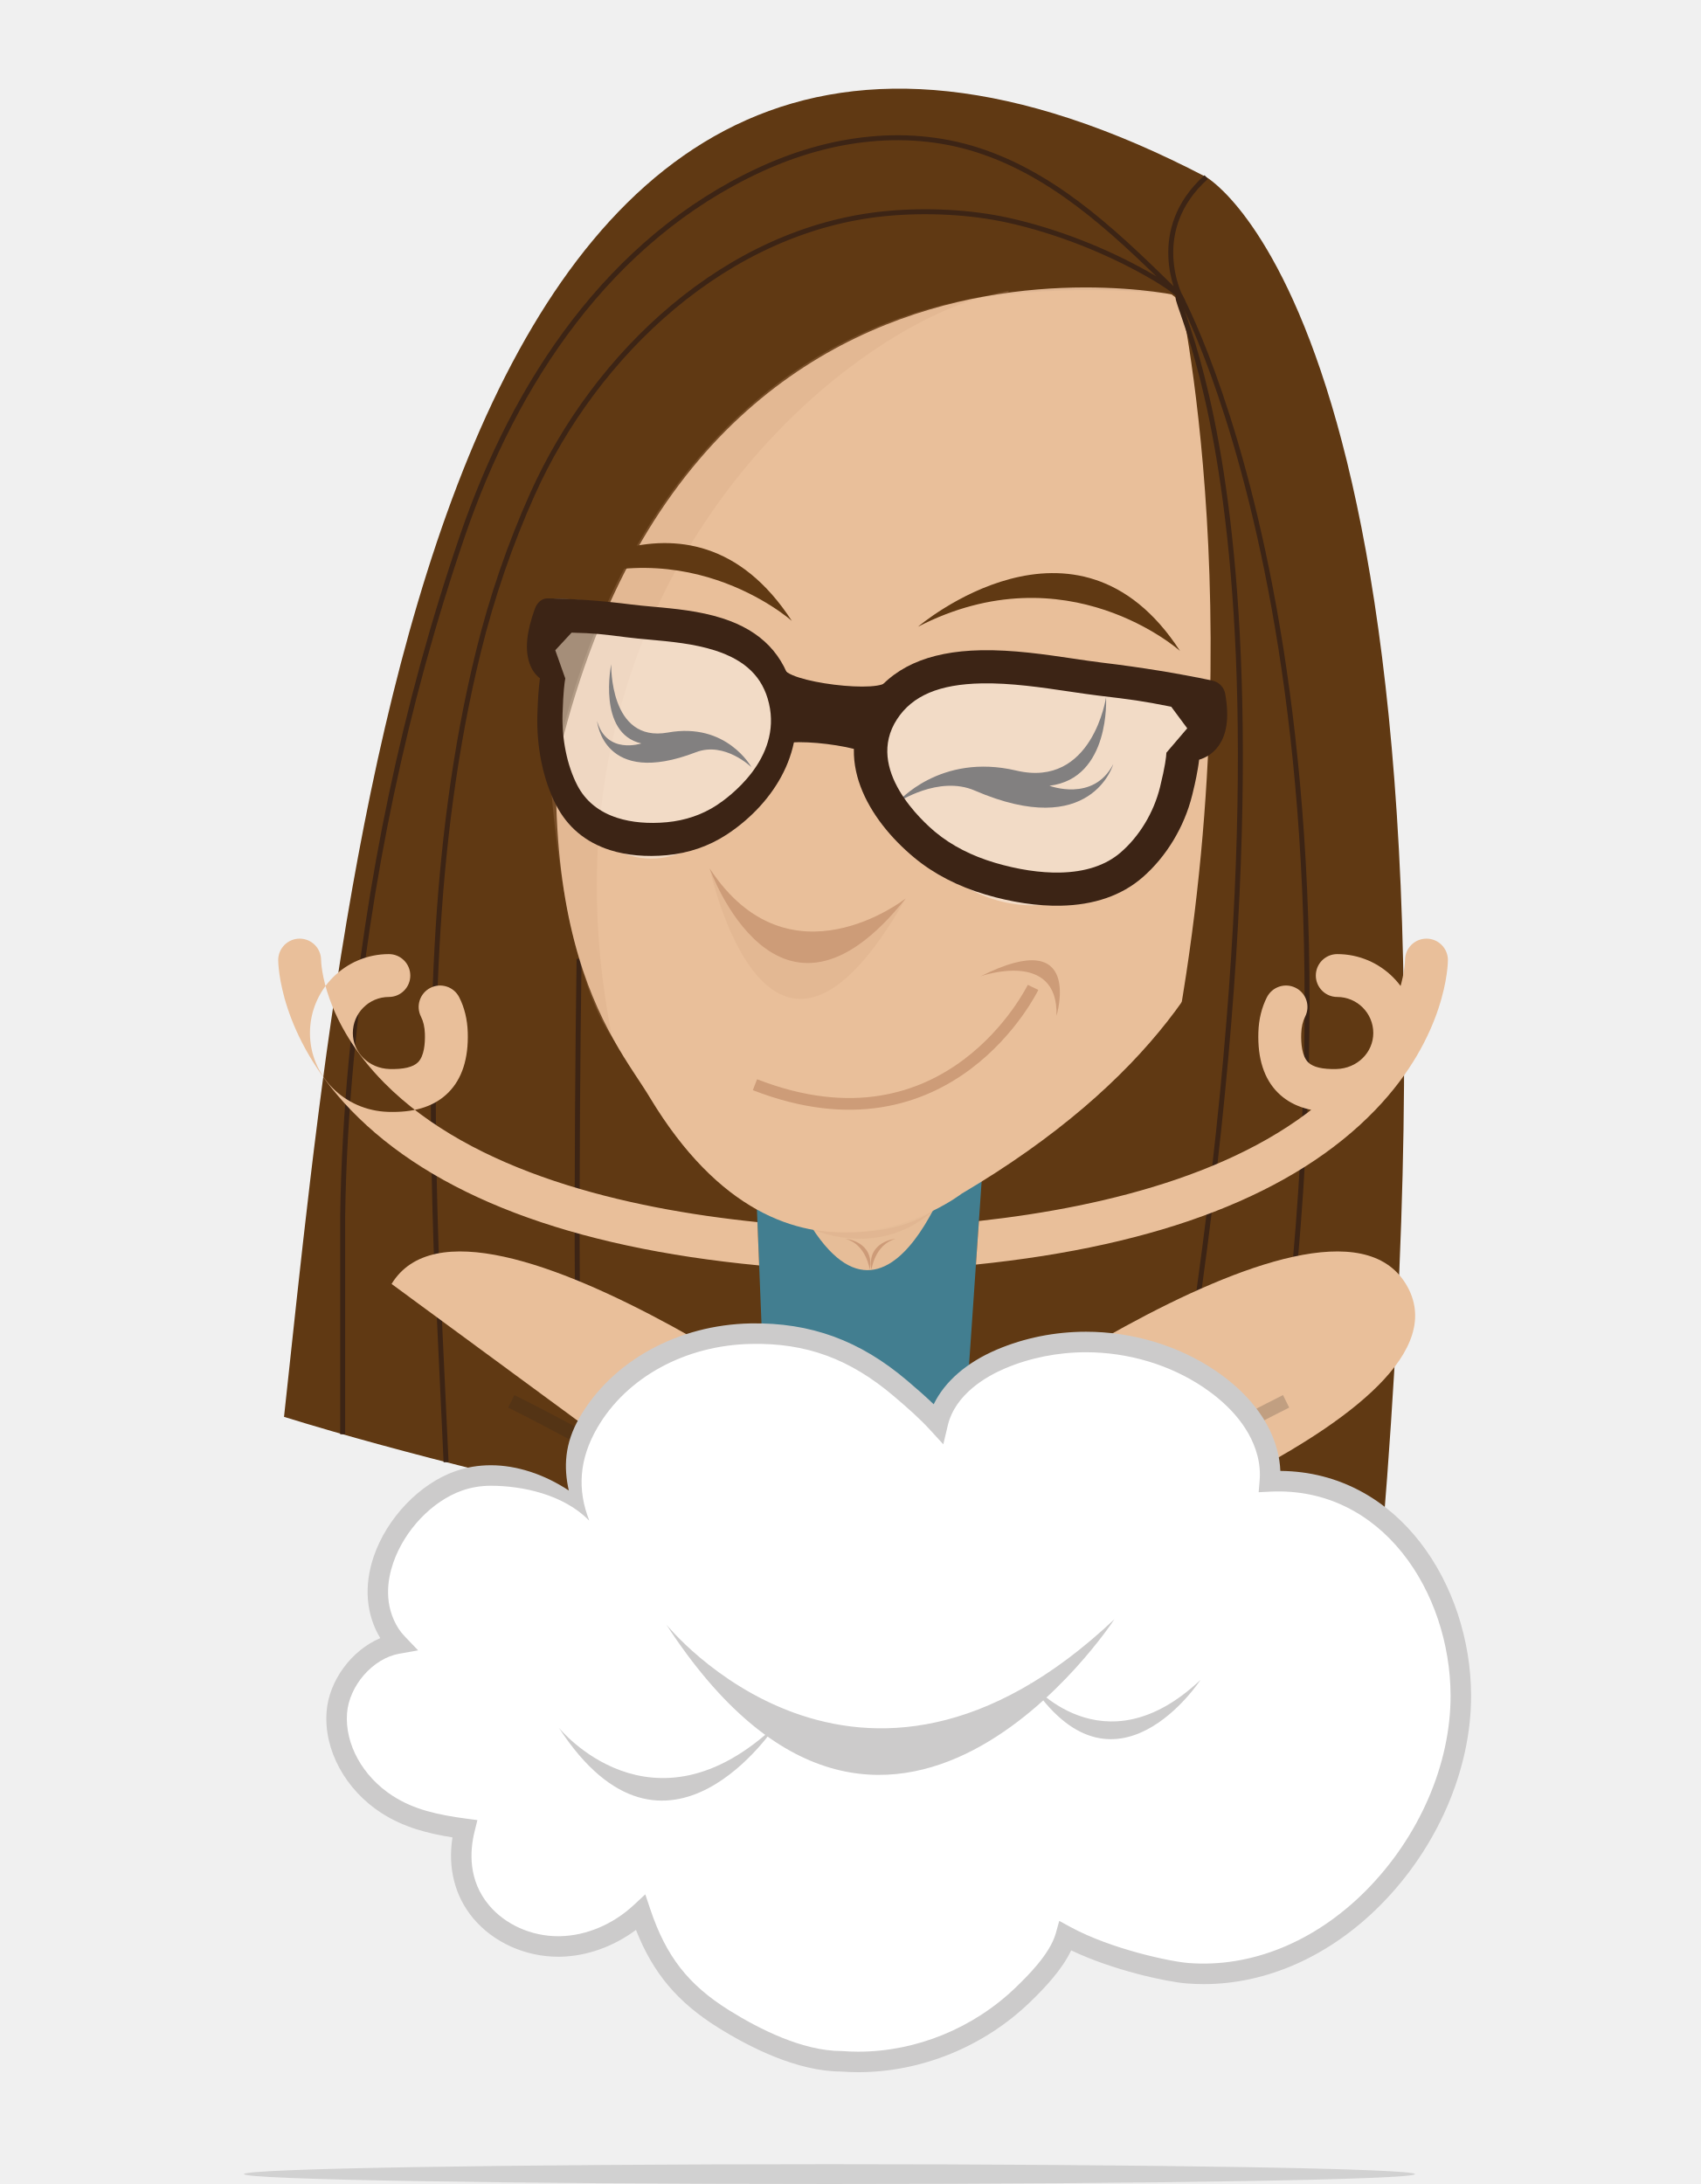
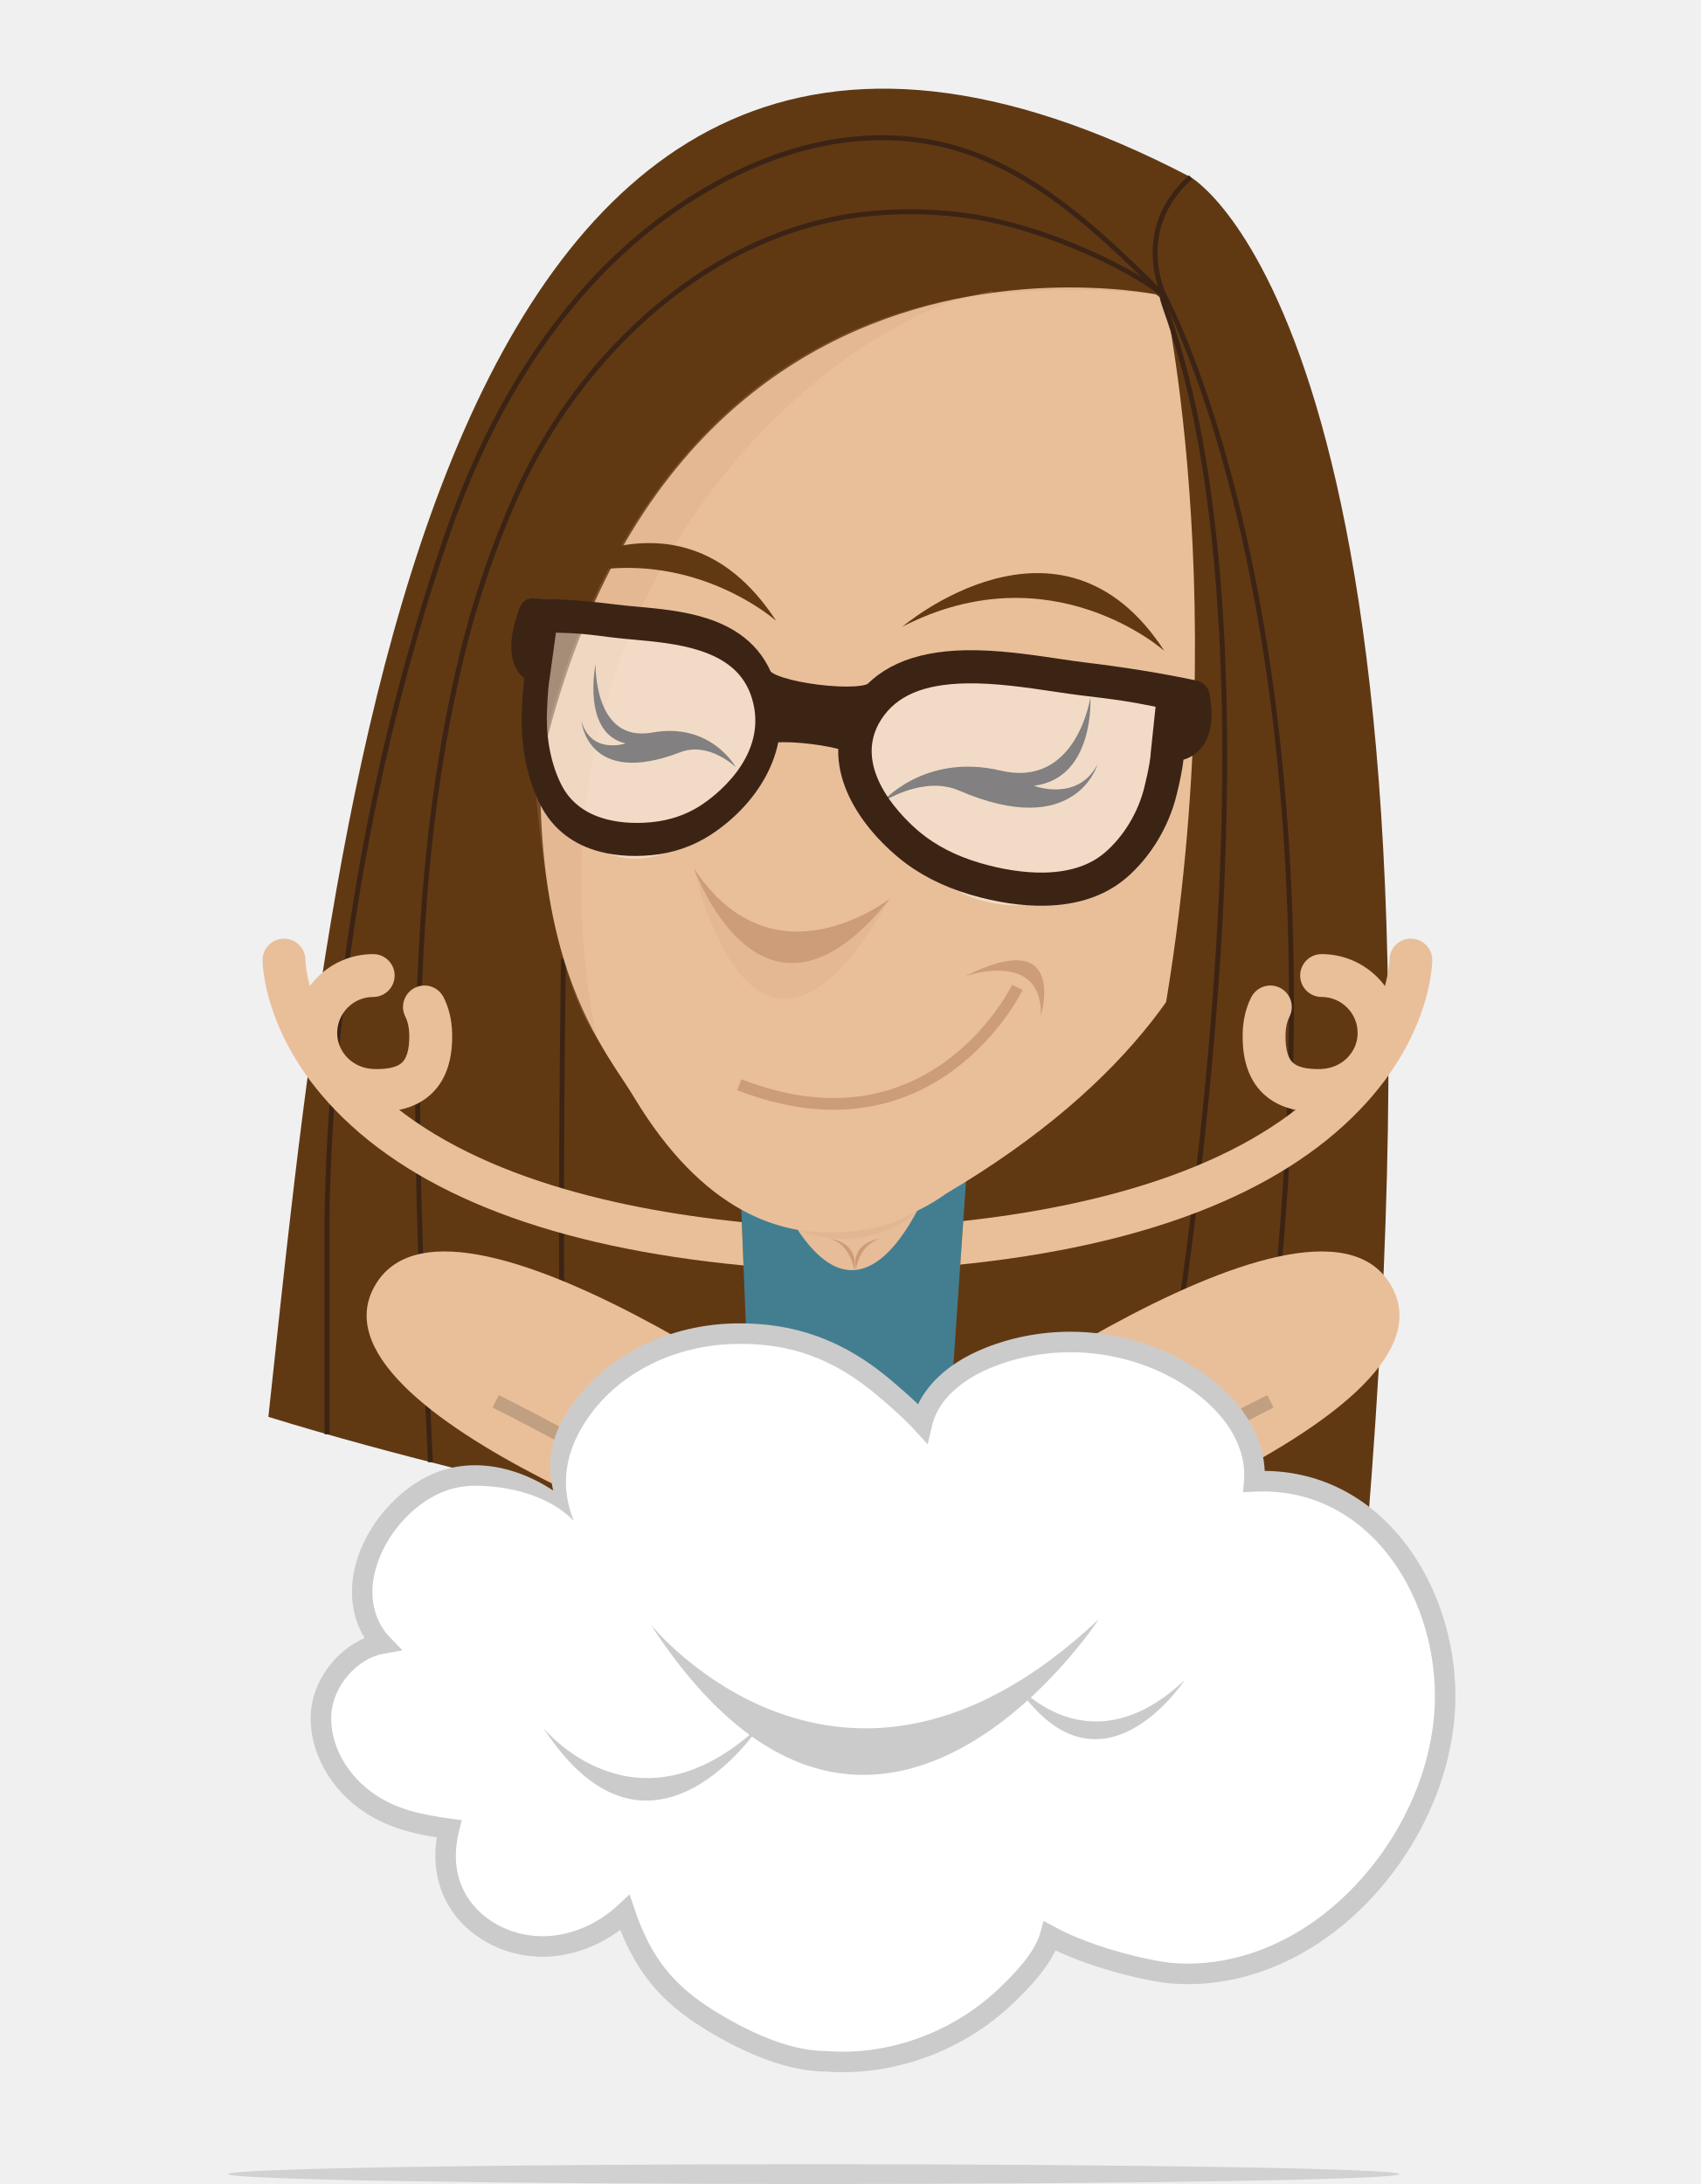
- <svg xmlns="http://www.w3.org/2000/svg" width="325.958" height="418.657" viewBox="0 0 325.958 418.657">
-   <path opacity=".15" fill="#211F1F" d="M158.991 414.862c-61.979 0-112.226.847-112.226 1.897 0 1.047 50.247 1.897 112.226 1.897 61.983 0 112.24-.85 112.24-1.897 0-1.05-50.257-1.897-112.24-1.897z" />
-   <path fill="#603913" d="M248.894 296.746c-29.97 3.233-60.09 2.621-90.024-.815-22.557-3.435-44.739-8.397-66.882-13.995-12.59-3.183-25.152-6.495-37.545-10.335 12.05-111.145 29.35-314.567 176.766-237.657 0 0 52.749 29.644 33.847 259.869-5.387 1.088-10.776 2.081-16.162 2.933z" />
-   <path stroke="#3C2415" stroke-width=".952" stroke-miterlimit="10" d="M112.067 286.806c-2.405-14.203-1.069-102.996-1.069-102.996" fill="none" />
-   <path fill="#427E90" d="M144.287 211.889l2.408 60.099h38.344l4.23-61.702" />
-   <path fill="#E6BD98" d="M182.843 222.659s-14.794 46.251-33.077.89l32.114-.89" />
-   <path fill="#CD9B78" d="M171.633 237.488c.226-.063-5.596.407-4.597 5.949 0 0 .607-4.853 4.597-5.949zM162.126 237.488c-.228-.063 5.593.407 4.594 5.949 0 0-.609-4.853-4.594-5.949z" />
-   <path fill="#E9BF9A" d="M238.772 134.381s18.867 51.139-54.463 94.455c0 0-33.213 25.711-59.807-18.55-6.857-11.413-27.217-32.483-13.018-107.083 0 0 5.044-83.221 89.205-58.428 67.296 19.823 38.083 89.606 38.083 89.606z" />
-   <path opacity=".05" fill="#231F20" d="M226.153 56.719s-63.875-10.536-111.174 33.201l13.766-21.07 24.386-17.464 25.024-6.097h17.239c-.001 0 21.312.385 30.759 11.43z" />
-   <path fill="#603913" d="M226.153 56.719s-70.034-33.885-119.247 44.887l20.565-59.087 49.467-5.661 37.224-6.009 11.991 25.87z" />
-   <path opacity=".2" fill="#CD9C78" d="M178.794 232.116s-8.639 9.021-22.885 3.637c0 0 13.737 2.436 22.885-3.637z" />
-   <path fill="#603913" d="M214.755 243.769l-.473.134c-1.45 4.66-3.004 9.347-4.68 14.056l19.88-5.11 6.778-19.252c-6.607 4.555-13.793 7.57-21.505 10.172zM258.852 116.222l-19.335-59.503h-13.364s16.261 73.372-5.188 162.876c6.09-3.451 10.577-8.159 13.489-16.127l.241-.588c-.037-.249-.074-.499-.098-.754-1.098-11.552 11.187-29.619 23.707-31.146l3.37-9.572-2.822-45.186zM197.316 35.855s-26.299-3.367-27.883-5.006c-1.585-1.638-38.594 19.916-38.594 19.916l-28.742 43.879-19.583 71.079-1.237 5.024c1.505.769 2.877 2.01 3.955 3.833 2.323 3.924 8.636 7.544 12.205 11.262 1.163 1.212 2.291 2.454 3.413 3.701 8.967-159.074 125.303-132.824 125.303-132.824l-28.837-20.864z" />
-   <path stroke="#3C2415" stroke-width=".952" stroke-miterlimit="10" d="M65.683 274.934v-41.663c.143-10.04.719-20.073 1.651-30.072 3.202-34.239 10.183-68.019 21.329-100.562 10.03-29.288 28.102-56.752 57.047-70.12 13.468-6.221 28.645-8.316 42.862-3.363 14.965 5.214 26.546 16.727 37.612 27.591-1.908-1.649-4.047-2.969-6.236-4.206-8.115-4.587-17.541-8.279-26.632-10.302-7.437-1.653-15.973-2.025-23.541-1.292-30.474 2.951-55.612 26.845-67.679 53.699-4.344 9.669-7.827 19.869-10.364 30.157-9.172 37.228-9.371 76.32-8.139 114.423l1.912 41.057M221.58 298.63c35.918-197.535.164-243.94 4.604-241.885 0 0-6.362-12.583 5.025-22.802" fill="none" />
-   <path opacity=".2" fill="#CD9C78" d="M193.328 56.166c-1.513.175-3 .377-4.461.599 1.508-.406 2.995-.753 4.449-1.049l.012.45zM188.867 56.765c-29.737 7.987-88.147 57.868-71.562 141.969 0 0-8.365-9.386-11.667-47.456-.045-.525 10.561-82.501 83.229-94.513z" />
-   <path stroke="#3C2415" stroke-width=".952" stroke-miterlimit="10" d="M226.184 56.745s43.318 78.993 14.432 242.122" fill="none" />
-   <path fill="#231F20" d="M172.044 153.811s8.107-9.55 22.747-6.1c14.63 3.454 17.219-14.042 17.219-14.042s.905 15.54-10.849 16.953c0 0 8.423 3.222 12.226-4.13 0 0-4.155 14.71-26.549 5.051-6.924-2.989-14.794 2.268-14.794 2.268zM144.037 147.064s-4.729-8.677-16.007-6.644c-11.271 2.038-10.87-13.089-10.87-13.089s-2.726 13.235 5.776 15.18c0 0-6.65 2.227-8.489-4.299 0 0 1.126 12.841 18.956 5.984 5.513-2.122 10.634 2.868 10.634 2.868z" />
-   <path opacity=".43" fill="#fff" d="M230.568 130.087s-75.048-15.362-59.895 22.002c15.152 37.363 60.628 23.342 59.895-22.002z" />
-   <path fill="#3C2415" d="M188.941 171.487c-5.31-1.569-9.912-3.947-13.677-7.066-8.85-7.331-15.766-19.066-8.645-30.015 4.143-6.364 11.145-9.555 21.405-9.758 6.102-.122 12.348.808 17.863 1.626 1.937.286 3.765.559 5.411.756 7.478.899 14.572 2.053 21.086 3.432 1.269.269 2.249 1.283 2.473 2.56.817 4.677.297 8.064-1.59 10.354-.891 1.083-2.065 1.852-3.417 2.256-.065.614-.159 1.179-.234 1.638-.353 2.157-.9 4.376-1.082 5.104l-.019.074c-1.501 6.074-4.98 11.819-9.541 15.763-4.002 3.462-9.284 5.282-15.692 5.407-4.377.085-9.333-.65-14.341-2.131zm38.63-31.876-3.069-4.136c-5.715-1.141-7.512-1.362-13.963-2.135-1.734-.209-3.604-.487-5.584-.781-5.267-.784-11.237-1.669-16.804-1.559-8.11.16-13.258 2.342-16.208 6.87-6.256 9.616 5.046 19.727 7.374 21.657 3.099 2.568 6.941 4.542 11.426 5.868 4.385 1.297 8.679 1.943 12.414 1.869 4.886-.096 8.809-1.393 11.66-3.861 3.591-3.104 6.337-7.653 7.529-12.481l.02-.079c.983-3.962 1.179-5.806 1.208-6.554" />
-   <path fill="#3C2415" d="M148.301 143.562c.357-2.888 20.232-.432 19.874 2.454l1.934-15.651c-.349 2.817-20.22.361-19.874-2.455l-1.934 15.652z" />
-   <path opacity=".43" fill="#fff" d="M106.289 114.733s58.035 1.08 38.996 34.22c-19.04 33.137-49.222 9.768-38.996-34.22z" />
-   <path fill="#3C2415" d="M116.894 162.944c-4.65-1.492-8.115-4.392-10.295-8.617-2.486-4.815-3.794-11.152-3.592-17.385l.003-.076c.024-.749.095-3.025.298-5.199.047-.465.099-1.035.183-1.648-.899-.682-1.593-1.683-2.013-2.924-.886-2.633-.544-6.042 1.053-10.42.437-1.197 1.368-1.975 2.352-1.966 5.047.05 10.469.443 16.118 1.166 1.243.16 2.635.286 4.107.42 4.199.381 8.957.812 13.38 2.234 7.444 2.391 11.871 6.995 13.535 14.075 2.854 12.18-4.699 22.128-12.72 27.373-3.416 2.234-7.282 3.566-11.492 3.958-3.967.371-7.741.027-10.917-.991zm-10.455-38.3 1.914 5.409c-.138.735-.388 2.572-.516 6.641l-.004.079c-.161 4.955.869 9.971 2.825 13.761 1.556 3.009 4.139 5.113 7.685 6.251 2.707.869 5.978 1.157 9.456.832 3.554-.333 6.782-1.432 9.592-3.271 2.109-1.381 12.514-8.812 10.005-19.509-1.184-5.039-4.473-8.266-10.356-10.154-4.039-1.296-8.582-1.709-12.592-2.074-1.51-.136-2.934-.266-4.242-.434-4.872-.625-6.23-.792-10.643-.903" />
-   <path stroke="#CD9C78" stroke-width="2.245" stroke-miterlimit="10" d="M198.016 189.273s-16.01 33.183-53.306 18.657" fill="none" />
-   <path fill="#CD9C78" d="M202.513 194.722s5.315-17.547-14.524-7.585c0 0 14.901-5.246 14.524 7.585z" />
-   <path fill="#603913" d="M175.972 120.133s30.362-25.954 50.212 4.643c0 0-21.636-19.348-50.212-4.643zM101.569 114.38s30.361-25.954 50.212 4.643c0 0-21.636-19.349-50.212-4.643z" />
-   <g fill="#CD9C78">
-     <path d="M136.03 166.486s13.01 36.608 37.562 5.76c0 0-22.251 17.534-37.562-5.76z" />
-     <path opacity=".2" d="M136.03 166.486s11.217 52.199 37.562 5.76c0 0-22.251 17.534-37.562-5.76z" />
+ <svg xmlns="http://www.w3.org/2000/svg" version="1.1" id="Layer_1" x="0px" y="0px" width="325.958px" height="418.657px" viewBox="0 0 325.958 418.657" enable-background="new 0 0 325.958 418.657" xml:space="preserve">
+   <g>
+     <path opacity="0.15" fill="#211F1F" d="M155.991,414.862c-61.979,0-112.226,0.847-112.226,1.897   c0,1.047,50.247,1.897,112.226,1.897c61.983,0,112.24-0.85,112.24-1.897C268.231,415.709,217.975,414.862,155.991,414.862z" />
+     <g>
+       <path fill="#603913" d="M245.894,296.746c-29.97,3.233-60.09,2.621-90.024-0.815c-22.557-3.435-44.739-8.397-66.882-13.995    c-12.59-3.183-25.152-6.495-37.545-10.335c12.05-111.145,29.35-314.566,176.766-237.657c0,0,52.749,29.644,33.847,259.869    C256.669,294.901,251.28,295.894,245.894,296.746z" />
+       <path fill="none" stroke="#3C2415" stroke-width="0.952" stroke-miterlimit="10" d="M109.067,286.807    c-2.405-14.203-1.069-102.996-1.069-102.996" />
+       <polyline fill="#427E90" points="141.287,211.889 143.695,271.989 182.039,271.989 186.27,210.286   " />
+       <path fill="#E6BD98" d="M179.843,222.66c0,0-14.793,46.251-33.077,0.89l32.114-0.89" />
+       <path fill="#CD9B78" d="M168.633,237.489c0.226-0.063-5.596,0.407-4.597,5.949C164.036,243.438,164.643,238.584,168.633,237.489z" />
+       <path fill="#CD9B78" d="M159.126,237.489c-0.228-0.063,5.593,0.407,4.594,5.949C163.72,243.438,163.111,238.584,159.126,237.489z" />
+       <path fill="#E9BF9A" d="M235.772,134.381c0,0,18.867,51.139-54.463,94.455c0,0-33.213,25.711-59.807-18.55    c-6.857-11.413-27.217-32.483-13.019-107.083c0,0,5.044-83.221,89.205-58.428C264.985,64.599,235.772,134.381,235.772,134.381z" />
+       <path opacity="0.05" fill="#231F20" d="M223.153,56.719c0,0-63.875-10.536-111.174,33.201l13.766-21.07l24.386-17.464    l25.024-6.097h17.239C192.393,45.29,213.706,45.674,223.153,56.719z" />
+       <path fill="#603913" d="M223.153,56.719c0,0-70.034-33.885-119.247,44.887l20.565-59.087l49.467-5.661l37.224-6.009    L223.153,56.719z" />
+       <path opacity="0.2" fill="#CD9C78" d="M175.794,232.117c0,0-8.639,9.02-22.885,3.637    C152.909,235.753,166.646,238.19,175.794,232.117z" />
+       <path fill="#603913" d="M211.755,243.77c-0.161,0.054-0.315,0.088-0.473,0.135c-1.45,4.66-3.004,9.347-4.68,14.056l19.88-5.11    l6.778-19.252C226.654,238.152,219.467,241.167,211.755,243.77z" />
+       <path fill="#603913" d="M255.852,116.222l-19.335-59.503h-13.364c0,0,16.261,73.372-5.188,162.877    c6.09-3.451,10.577-8.159,13.489-16.127c0.073-0.2,0.159-0.393,0.241-0.588c-0.037-0.249-0.074-0.499-0.098-0.754    c-1.098-11.552,11.187-29.619,23.707-31.146l3.37-9.572L255.852,116.222z" />
+       <path fill="#603913" d="M194.316,35.855c0,0-26.299-3.367-27.883-5.006c-1.585-1.638-38.594,19.916-38.594,19.916L99.096,94.645    l-19.582,71.079l-1.237,5.024c1.505,0.769,2.877,2.01,3.955,3.833c2.323,3.924,8.636,7.544,12.205,11.262    c1.163,1.212,2.291,2.454,3.413,3.701C106.817,30.47,223.153,56.719,223.153,56.719L194.316,35.855z" />
+       <path fill="none" stroke="#3C2415" stroke-width="0.952" stroke-miterlimit="10" d="M62.683,274.935v-41.663    c0.143-10.04,0.719-20.073,1.651-30.072c3.202-34.239,10.183-68.019,21.329-100.562c10.03-29.288,28.102-56.752,57.047-70.12    c13.468-6.221,28.645-8.316,42.862-3.363c14.965,5.214,26.546,16.727,37.612,27.591c-1.908-1.649-4.047-2.969-6.236-4.206    c-8.115-4.587-17.541-8.279-26.632-10.302c-7.437-1.653-15.973-2.025-23.541-1.292c-30.474,2.951-55.612,26.845-67.679,53.699    c-4.344,9.669-7.827,19.869-10.363,30.157c-9.172,37.228-9.371,76.32-8.139,114.423l1.912,41.057" />
+       <path fill="none" stroke="#3C2415" stroke-width="0.952" stroke-miterlimit="10" d="M218.58,298.631    c35.918-197.535,0.164-243.94,4.604-241.885c0,0-6.362-12.583,5.025-22.801" />
+       <path opacity="0.2" fill="#CD9C78" d="M190.328,56.166c-1.513,0.175-3,0.377-4.461,0.6c1.508-0.406,2.995-0.753,4.449-1.049    C190.324,55.866,190.321,56.016,190.328,56.166z" />
+       <path opacity="0.2" fill="#CD9C78" d="M185.867,56.766c-29.737,7.987-88.147,57.868-71.562,141.968c0,0-8.365-9.386-11.667-47.456    C102.593,150.753,113.199,68.778,185.867,56.766z" />
+       <path fill="none" stroke="#3C2415" stroke-width="0.952" stroke-miterlimit="10" d="M223.184,56.745    c0,0,43.318,78.993,14.432,242.122" />
+       <g>
+         <path fill="#231F20" d="M169.044,153.812c0,0,8.107-9.55,22.747-6.1c14.63,3.454,17.219-14.042,17.219-14.042     s0.905,15.54-10.849,16.953c0,0,8.423,3.222,12.226-4.13c0,0-4.155,14.71-26.549,5.051     C176.914,148.555,169.044,153.812,169.044,153.812z" />
+         <path fill="#231F20" d="M141.037,147.065c0,0-4.729-8.677-16.007-6.644c-11.271,2.038-10.87-13.089-10.87-13.089     s-2.726,13.235,5.776,15.18c0,0-6.65,2.227-8.489-4.299c0,0,1.126,12.841,18.956,5.984     C135.916,142.074,141.037,147.065,141.037,147.065z" />
+         <g>
+           <path opacity="0.43" fill="#FFFFFF" d="M227.568,130.087c0,0-75.048-15.362-59.895,22.002      C182.825,189.452,228.301,175.431,227.568,130.087z" />
+           <path fill="#3C2415" d="M185.941,171.487c-5.31-1.569-9.912-3.947-13.677-7.066c-8.85-7.331-15.766-19.066-8.645-30.015      c4.143-6.363,11.145-9.555,21.405-9.758c6.102-0.122,12.348,0.808,17.863,1.626c1.937,0.286,3.765,0.559,5.411,0.756      c7.478,0.899,14.572,2.053,21.086,3.432c1.269,0.269,2.249,1.283,2.473,2.559c0.817,4.677,0.297,8.064-1.59,10.354      c-0.891,1.083-2.065,1.851-3.417,2.256c-0.065,0.614-0.159,1.179-0.234,1.639c-0.353,2.157-0.9,4.376-1.082,5.104l-0.019,0.074      c-1.501,6.074-4.98,11.819-9.541,15.763c-4.002,3.462-9.284,5.282-15.692,5.407      C195.905,173.704,190.949,172.968,185.941,171.487z M224.571,139.611 M221.503,135.476c-5.715-1.141-7.512-1.362-13.963-2.135      c-1.734-0.209-3.604-0.487-5.584-0.781c-5.267-0.784-11.237-1.669-16.804-1.559c-8.11,0.16-13.258,2.342-16.208,6.87      c-6.256,9.616,5.046,19.727,7.374,21.657c3.099,2.568,6.941,4.542,11.426,5.868c4.385,1.297,8.679,1.943,12.414,1.869      c4.886-0.096,8.809-1.393,11.66-3.861c3.591-3.104,6.337-7.653,7.529-12.481l0.02-0.079c0.983-3.962,1.179-5.806,1.208-6.554" />
+           <path fill="#3C2415" d="M145.301,143.563c0.357-2.888,20.232-0.432,19.874,2.455l1.934-15.651      c-0.349,2.817-20.22,0.361-19.874-2.455L145.301,143.563z" />
+           <path opacity="0.43" fill="#FFFFFF" d="M103.289,114.733c0,0,58.035,1.08,38.996,34.22      C123.245,182.09,93.063,158.722,103.289,114.733z" />
+           <path fill="#3C2415" d="M113.894,162.944c-4.65-1.492-8.115-4.392-10.295-8.617c-2.486-4.815-3.794-11.152-3.592-17.385      l0.003-0.076c0.024-0.749,0.095-3.025,0.298-5.199c0.047-0.465,0.099-1.035,0.183-1.648c-0.899-0.682-1.593-1.683-2.013-2.924      c-0.886-2.633-0.544-6.042,1.053-10.42c0.437-1.197,1.368-1.975,2.352-1.966c5.047,0.05,10.469,0.443,16.118,1.166      c1.243,0.16,2.635,0.286,4.108,0.42c4.199,0.381,8.957,0.812,13.38,2.234c7.444,2.391,11.871,6.995,13.535,14.075      c2.854,12.18-4.699,22.128-12.72,27.373c-3.416,2.234-7.282,3.566-11.492,3.958C120.844,164.306,117.07,163.962,113.894,162.944      z M103.439,124.644 M105.353,130.054c-0.138,0.735-0.388,2.572-0.516,6.641l-0.004,0.079c-0.161,4.955,0.869,9.971,2.825,13.761      c1.556,3.009,4.139,5.113,7.685,6.251c2.707,0.869,5.978,1.157,9.456,0.832c3.554-0.333,6.782-1.432,9.592-3.271      c2.109-1.381,12.513-8.812,10.005-19.509c-1.184-5.039-4.473-8.266-10.356-10.154c-4.039-1.296-8.582-1.709-12.592-2.074      c-1.51-0.136-2.934-0.265-4.242-0.434c-4.872-0.625-6.23-0.792-10.643-0.903" />
+         </g>
+       </g>
+       <g>
+         <path fill="none" stroke="#CD9C78" stroke-width="2.245" stroke-miterlimit="10" d="M195.016,189.274     c0,0-16.01,33.183-53.306,18.657" />
+         <path fill="#CD9C78" d="M199.513,194.722c0,0,5.315-17.547-14.524-7.584C184.989,187.138,199.89,181.891,199.513,194.722z" />
+       </g>
+       <path fill="#603913" d="M172.972,120.134c0,0,30.362-25.954,50.212,4.643C223.184,124.777,201.548,105.428,172.972,120.134z" />
+       <path fill="#603913" d="M98.569,114.38c0,0,30.361-25.954,50.212,4.643C148.781,119.023,127.145,99.675,98.569,114.38z" />
+       <g>
+         <path fill="#CD9C78" d="M133.03,166.486c0,0,13.01,36.608,37.562,5.76C170.592,172.246,148.341,189.78,133.03,166.486z" />
+         <path opacity="0.2" fill="#CD9C78" d="M133.03,166.486c0,0,11.217,52.199,37.562,5.76     C170.592,172.246,148.341,189.78,133.03,166.486z" />
+       </g>
+       <g>
+         <path fill="#E9BF9A" d="M168.058,281.504c0,0-80.451-60.846-96.001-35.381s75.719,55.663,75.719,55.663" />
+         <path opacity="0.2" fill="none" stroke="#231F20" stroke-width="2.677" stroke-miterlimit="10" d="M95.012,268.625     c0,0,18.881,9.367,32.639,18.295" />
+         <g>
+           <path fill="#E9BF9A" d="M170.474,281.504c0,0,80.452-60.846,96.001-35.381c15.549,25.465-75.719,55.663-75.719,55.663" />
+           <path opacity="0.2" fill="none" stroke="#231F20" stroke-width="2.677" stroke-miterlimit="10" d="M243.521,268.625      c0,0-18.881,9.367-32.638,18.295" />
+         </g>
+       </g>
+       <g>
+         <path fill="#FFFFFF" d="M240.411,283.972c0.147-1.763-0.003-3.612-0.491-5.472c-1.549-5.911-5.988-10.703-11.049-14.129     c-11.575-7.834-27.17-9.335-40.027-3.851c-5.851,2.495-10.744,6.637-12.086,12.281c-2.059-2.25-4.413-4.332-7.148-6.657     c-8.268-7.028-17.126-10.711-28.691-10.489c-12.84,0.246-25.012,6.513-31.118,17.041c-3.979,6.86-2.192,12.747,0.14,18.787     c-6.415-6.533-16.282-10.675-25.018-7.608c-10.725,3.771-20.012,18.804-13.137,29.459c0.357,0.553,0.836,1.149,1.398,1.735     c-5.832,1.03-11.17,6.971-11.626,13.246c-0.508,6.993,3.739,13.773,9.626,17.582c4.548,2.942,9.643,3.968,14.886,4.668     c-1.392,5.618-0.666,11.376,3.178,15.94c3.669,4.356,9.449,6.731,15.144,6.62c5.694-0.111,11.234-2.595,15.404-6.474     c3.096,9.194,7.521,15.117,15.868,20.341c6.34,3.969,14.95,8.142,22.633,8.142c12.691,0.98,25.644-3.931,34.771-12.746     c2.743-2.65,7.01-6.975,8.201-11.257c7.874,4.275,19.452,6.818,23.366,7.126c28.403,2.232,52.494-26.61,52.379-53.316     C276.919,302.832,262.272,282.887,240.411,283.972z" />
+         <path fill="#CCCBCB" d="M161.513,397.223c-1.098,0-2.205-0.042-3.293-0.124c-8.401-0.028-17.466-4.603-23.599-8.442     c-7.74-4.845-12.437-10.387-15.716-18.709c-4.285,3.196-9.427,5.043-14.475,5.142l-0.419,0.004     c-6.323,0-12.404-2.738-16.267-7.324c-3.546-4.21-4.939-9.67-4.013-15.557c-4.61-0.722-9.347-1.905-13.615-4.667     c-6.92-4.475-11.05-12.081-10.519-19.374c0.439-6.043,4.814-11.832,10.296-14.158c-2.73-4.495-3.175-10.041-1.248-15.672     c2.521-7.364,8.8-13.923,15.625-16.324c2.159-0.759,4.452-1.143,6.817-1.143c4.991,0,10.268,1.749,14.941,4.842     c-0.986-4.403-0.858-8.958,2.072-14.01c6.291-10.848,18.852-17.753,32.781-18.021c11.464-0.201,20.929,3.245,30.003,10.957     c1.911,1.625,3.584,3.092,5.09,4.543c2.104-4.348,6.291-8,12.1-10.477c5.257-2.242,11.163-3.426,17.082-3.426     c8.897,0,17.711,2.649,24.817,7.458c4.353,2.947,9.942,7.986,11.849,15.259c0.345,1.315,0.544,2.641,0.596,3.963     c22.777,0.196,36.471,21.94,36.562,42.965c0.061,14.225-6.45,29.294-17.418,40.31c-9.698,9.739-21.711,15.103-33.823,15.103     c0,0,0,0-0.001,0c-1.082,0-2.178-0.043-3.257-0.128c-3.857-0.303-14.14-2.511-22.155-6.341c-1.744,3.693-5.049,7.181-7.892,9.927     C185.602,392.331,173.603,397.223,161.513,397.223z M120.688,363.134l0.972,2.888c3.034,9.01,7.253,14.423,15.048,19.302     c5.715,3.578,14.101,7.843,21.589,7.843l0.151,0.006c1.011,0.078,2.042,0.118,3.065,0.118c11.08,0,22.083-4.49,30.189-12.318     c1.96-1.892,6.548-6.325,7.673-10.37l0.661-2.379l2.171,1.178c7.854,4.263,19.181,6.626,22.581,6.892     c12.018,0.943,24.239-4.04,33.986-13.829c10.246-10.29,16.329-24.315,16.273-37.518c-0.085-19.691-13.061-40.033-34.54-39.012     l-2.244,0.112l0.187-2.24c0.133-1.587-0.012-3.206-0.433-4.81c-1.597-6.09-6.455-10.431-10.249-12.999     c-6.462-4.373-14.494-6.782-22.613-6.782c-5.393,0-10.767,1.076-15.54,3.112c-3.469,1.48-9.503,4.866-10.945,10.927l-0.858,3.609     l-2.505-2.736c-1.925-2.104-4.095-4.042-6.971-6.487c-8.414-7.151-16.823-10.25-27.38-10.02     c-12.563,0.241-23.849,6.396-29.455,16.061c-3.518,6.066-3.867,11.827-1.561,17.8l0,0c-4.951-5.04-12.877-6.673-18.854-6.673     c-1.92,0-3.775,0.31-5.513,0.92c-5.749,2.022-11.057,7.603-13.208,13.887c-1.121,3.276-1.845,8.129,1.072,12.651     c0.29,0.449,0.694,0.949,1.167,1.442l2.541,2.657l-3.62,0.639c-5.038,0.89-9.62,6.134-10.007,11.451     c-0.428,5.883,3,12.08,8.733,15.788c4.025,2.605,8.539,3.631,14.078,4.37l2.177,0.291l-0.528,2.131     c-0.953,3.844-1.246,9.429,2.773,14.201c3.125,3.709,8.082,5.924,13.259,5.924l0.343-0.004     c5.004-0.098,10.144-2.266,14.102-5.948L120.688,363.134z" />
+       </g>
+       <g>
+         <path fill="#CCCBCB" d="M210.617,310.392c0,0-43.357,66.472-85.911,1.004C124.706,311.397,161.364,356.859,210.617,310.392z" />
+         <path fill="#CCCBCB" d="M145.751,330.704c0,0-21.012,32.213-41.633,0.487C104.118,331.191,121.883,353.222,145.751,330.704z" />
+         <path fill="#CCCBCB" d="M227.109,322.028c0,0-16.507,25.306-32.707,0.382C194.402,322.41,208.358,339.718,227.109,322.028z" />
+       </g>
+       <path fill="none" stroke="#D9923E" stroke-width="8.219" stroke-linecap="round" stroke-miterlimit="10" d="M64.926,211.75" />
+       <path fill="#E9BF9A" d="M72.264,213.153c-0.28,0-0.563-0.004-0.851-0.013c-8.411-0.253-15-6.895-15-15.122    c0-8.34,6.784-15.124,15.124-15.124c2.27,0,4.109,1.84,4.109,4.109c0,2.27-1.84,4.109-4.109,4.109    c-3.807,0-6.905,3.098-6.905,6.905c0,3.755,3.087,6.789,7.028,6.907c2.686,0.075,4.524-0.354,5.462-1.294    c1.2-1.202,1.381-3.645,1.322-5.481c-0.041-1.267-0.292-2.362-0.747-3.257c-1.029-2.022-0.224-4.497,1.799-5.525    c2.023-1.03,4.497-0.224,5.526,1.799c1.006,1.977,1.557,4.237,1.637,6.719c0.162,5.03-1.09,8.917-3.719,11.552    C80.447,211.934,76.949,213.153,72.264,213.153z" />
+       <path fill="#E9BF9A" d="M252.601,213.153c0.28,0,0.563-0.004,0.851-0.013c8.411-0.253,15-6.895,15-15.122    c0-8.34-6.784-15.124-15.124-15.124c-2.27,0-4.109,1.84-4.109,4.109c0,2.27,1.84,4.109,4.109,4.109    c3.807,0,6.905,3.098,6.905,6.905c0,3.755-3.087,6.789-7.028,6.907c-2.686,0.075-4.524-0.354-5.462-1.294    c-1.199-1.202-1.381-3.645-1.322-5.481c0.041-1.267,0.292-2.362,0.747-3.257c1.029-2.022,0.224-4.497-1.799-5.525    c-2.023-1.03-4.497-0.224-5.526,1.799c-1.006,1.977-1.557,4.237-1.637,6.719c-0.162,5.03,1.09,8.917,3.719,11.552    C244.418,211.934,247.916,213.153,252.601,213.153z" />
+       <path fill="#E9BF9A" d="M142.184,234.268c-25.468-2.606-54.546-9.545-71.508-26.671c-11.796-11.912-12.121-23.061-12.13-23.582    c-0.014-2.258-1.848-4.084-4.109-4.084c-2.269,0-4.109,1.84-4.109,4.109c0,0.584,0.158,14.458,13.916,28.732    c15.75,16.342,42.049,26.34,78.273,29.803L142.184,234.268z" />
+       <path fill="#E9BF9A" d="M270.428,179.931c-2.261,0-4.095,1.826-4.109,4.084c-0.009,0.521-0.334,11.67-12.13,23.582    c-16.528,16.688-44.563,23.707-69.549,26.466l-0.573,8.348c35.342-3.611,61.054-13.555,76.554-29.639    c13.758-14.274,13.916-28.148,13.916-28.732C274.537,181.771,272.697,179.931,270.428,179.931z" />
+     </g>
  </g>
-   <path fill="#E9BF9A" d="M171.058 281.503s-80.451-60.846-96.001-35.381l75.719 55.663" />
-   <path opacity=".2" stroke="#231F20" stroke-width="2.677" stroke-miterlimit="10" d="M98.012 268.625s18.881 9.367 32.639 18.295" fill="none" />
-   <path fill="#E9BF9A" d="M173.474 281.503s80.452-60.846 96.001-35.381c15.549 25.465-75.719 55.663-75.719 55.663" />
-   <path opacity=".2" stroke="#231F20" stroke-width="2.677" stroke-miterlimit="10" d="M246.521 268.625s-18.881 9.367-32.638 18.295" fill="none" />
-   <path fill="#fff" d="M243.411 283.972c.147-1.763-.003-3.612-.491-5.472-1.549-5.911-5.988-10.703-11.049-14.129-11.575-7.834-27.17-9.335-40.027-3.851-5.851 2.495-10.744 6.637-12.086 12.281-2.059-2.25-4.413-4.332-7.148-6.657-8.268-7.028-17.126-10.711-28.691-10.489-12.84.246-25.012 6.513-31.118 17.041-3.979 6.86-2.192 12.747.14 18.787-6.415-6.533-16.282-10.675-25.018-7.608-10.725 3.771-20.012 18.804-13.136 29.459.357.553.836 1.149 1.398 1.735-5.832 1.03-11.17 6.971-11.626 13.246-.508 6.993 3.739 13.773 9.626 17.582 4.548 2.942 9.643 3.968 14.886 4.668-1.392 5.618-.666 11.376 3.178 15.94 3.669 4.356 9.449 6.73 15.144 6.619 5.694-.111 11.234-2.595 15.404-6.474 3.096 9.194 7.521 15.117 15.868 20.341 6.34 3.969 14.95 8.142 22.633 8.142 12.691.98 25.644-3.931 34.771-12.746 2.743-2.65 7.01-6.975 8.201-11.257 7.874 4.275 19.452 6.818 23.366 7.126 28.404 2.232 52.494-26.61 52.379-53.316-.096-22.109-14.743-42.054-36.604-40.968z" />
-   <path fill="#CCCBCB" d="M164.513 397.223c-1.098 0-2.205-.042-3.293-.124-8.401-.028-17.466-4.603-23.599-8.442-7.74-4.845-12.437-10.387-15.716-18.709-4.285 3.196-9.427 5.043-14.475 5.142l-.419.004c-6.323 0-12.404-2.738-16.267-7.324-3.546-4.21-4.939-9.67-4.013-15.557-4.61-.722-9.346-1.905-13.615-4.667-6.92-4.475-11.05-12.081-10.519-19.374.439-6.043 4.814-11.832 10.296-14.158-2.73-4.495-3.175-10.041-1.248-15.672 2.521-7.364 8.8-13.923 15.625-16.324 2.159-.759 4.452-1.142 6.817-1.142 4.991 0 10.268 1.749 14.941 4.842-.986-4.403-.858-8.958 2.072-14.01 6.291-10.848 18.852-17.753 32.781-18.021 11.464-.201 20.929 3.245 30.003 10.957 1.911 1.625 3.584 3.092 5.09 4.543 2.104-4.348 6.291-8 12.1-10.477 5.257-2.242 11.163-3.427 17.082-3.427 8.897 0 17.711 2.649 24.817 7.458 4.353 2.947 9.942 7.986 11.849 15.259.345 1.315.544 2.641.596 3.963 22.777.196 36.471 21.94 36.562 42.965.061 14.225-6.45 29.294-17.418 40.31-9.698 9.739-21.711 15.103-33.823 15.103h-.001c-1.082 0-2.178-.043-3.257-.128-3.857-.303-14.14-2.511-22.155-6.341-1.744 3.693-5.049 7.181-7.892 9.927-8.832 8.531-20.831 13.424-32.921 13.424zm-40.825-34.089l.972 2.888c3.034 9.011 7.253 14.423 15.048 19.302 5.715 3.578 14.101 7.843 21.589 7.843l.151.006c1.011.078 2.042.118 3.065.118 11.08 0 22.083-4.49 30.189-12.318 1.96-1.892 6.548-6.325 7.673-10.37l.661-2.379 2.171 1.178c7.854 4.263 19.181 6.626 22.581 6.892 12.018.943 24.239-4.04 33.986-13.829 10.246-10.29 16.329-24.315 16.273-37.518-.085-19.691-13.061-40.033-34.54-39.012l-2.244.112.187-2.24c.133-1.587-.012-3.206-.433-4.81-1.597-6.09-6.455-10.431-10.249-12.999-6.462-4.373-14.494-6.782-22.613-6.782-5.393 0-10.767 1.076-15.54 3.112-3.469 1.48-9.503 4.866-10.945 10.927l-.858 3.609-2.505-2.736c-1.925-2.104-4.095-4.042-6.971-6.487-8.414-7.151-16.823-10.25-27.38-10.021-12.563.241-23.849 6.396-29.455 16.061-3.518 6.066-3.867 11.827-1.561 17.8-4.951-5.04-12.877-6.673-18.854-6.673-1.92 0-3.775.31-5.513.92-5.749 2.022-11.057 7.603-13.208 13.887-1.121 3.276-1.845 8.129 1.072 12.651.29.449.694.949 1.167 1.442l2.541 2.657-3.62.639c-5.038.89-9.62 6.134-10.007 11.451-.428 5.883 3 12.08 8.733 15.788 4.025 2.605 8.539 3.631 14.078 4.37l2.177.291-.528 2.131c-.953 3.844-1.246 9.429 2.773 14.201 3.125 3.709 8.082 5.924 13.259 5.924l.343-.004c5.004-.098 10.144-2.266 14.102-5.948l2.233-2.074z" />
-   <g fill="#CCCBCB">
-     <path d="M213.617 310.392s-43.357 66.472-85.911 1.004c0 0 36.658 45.462 85.911-1.004zM148.751 330.704s-21.012 32.213-41.633.487c0 0 17.765 22.031 41.633-.487zM230.109 322.027s-16.507 25.306-32.707.382c0 0 13.956 17.308 32.707-.382z" />
-   </g>
-   <path stroke="#D9923E" stroke-width="8.219" stroke-linecap="round" stroke-miterlimit="10" d="M67.926 211.749" fill="none" />
-   <path fill="#E9BF9A" d="M75.264 213.153c-.28 0-.563-.004-.851-.013-8.411-.253-15-6.895-15-15.122 0-8.34 6.784-15.124 15.124-15.124 2.27 0 4.109 1.84 4.109 4.109 0 2.27-1.84 4.109-4.109 4.109-3.807 0-6.905 3.098-6.905 6.905 0 3.755 3.087 6.789 7.028 6.907 2.686.075 4.524-.354 5.462-1.294 1.199-1.202 1.381-3.645 1.322-5.482-.041-1.267-.292-2.362-.747-3.257-1.029-2.022-.224-4.497 1.799-5.525 2.023-1.03 4.497-.224 5.526 1.799 1.006 1.977 1.557 4.237 1.637 6.719.162 5.03-1.09 8.917-3.719 11.552-2.493 2.498-5.991 3.717-10.676 3.717zM255.601 213.153c.28 0 .563-.004.851-.013 8.411-.253 15-6.895 15-15.122 0-8.34-6.784-15.124-15.124-15.124-2.27 0-4.109 1.84-4.109 4.109 0 2.27 1.84 4.109 4.109 4.109 3.807 0 6.905 3.098 6.905 6.905 0 3.755-3.087 6.789-7.028 6.907-2.686.075-4.525-.354-5.462-1.294-1.199-1.202-1.381-3.645-1.322-5.482.041-1.267.292-2.362.747-3.257 1.029-2.022.224-4.497-1.799-5.525-2.023-1.03-4.497-.224-5.526 1.799-1.006 1.977-1.557 4.237-1.637 6.719-.162 5.03 1.09 8.917 3.719 11.552 2.493 2.498 5.991 3.717 10.676 3.717zM145.184 234.268c-25.468-2.606-54.546-9.545-71.508-26.671-11.796-11.912-12.121-23.061-12.13-23.582-.014-2.258-1.848-4.084-4.109-4.084-2.27 0-4.109 1.84-4.109 4.109 0 .584.158 14.458 13.916 28.732 15.75 16.341 42.049 26.34 78.273 29.802l-.333-8.306zM273.428 179.93c-2.261 0-4.095 1.826-4.109 4.084-.009.521-.334 11.67-12.13 23.582-16.528 16.688-44.563 23.707-69.549 26.466l-.573 8.348c35.342-3.611 61.054-13.556 76.554-29.639 13.758-14.274 13.916-28.148 13.916-28.732 0-2.269-1.84-4.109-4.109-4.109z" />
</svg>
